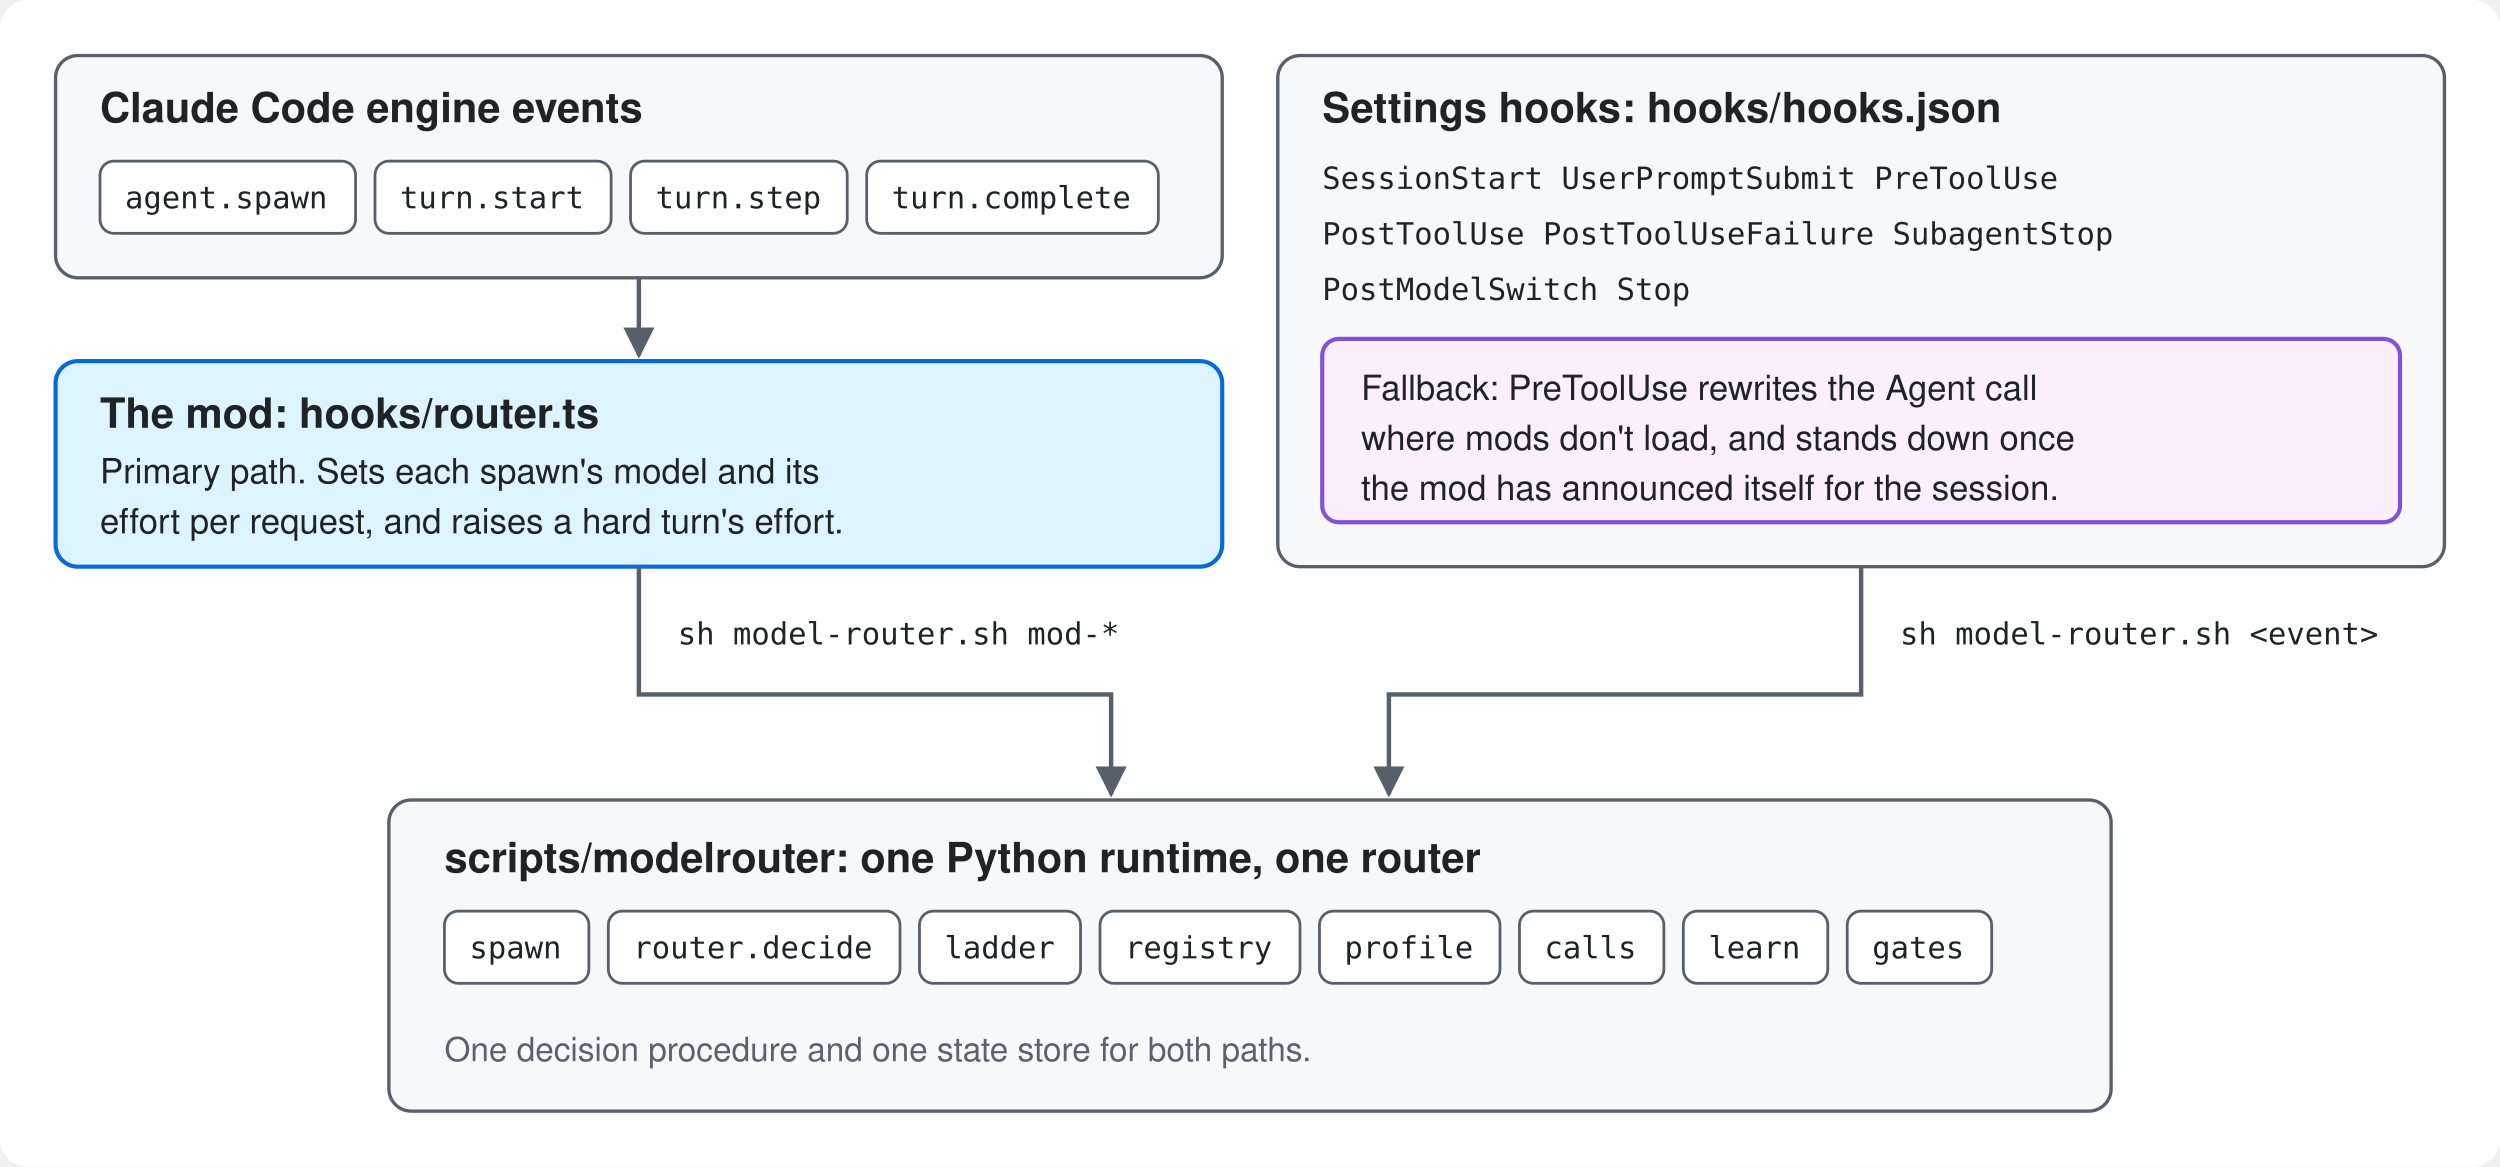
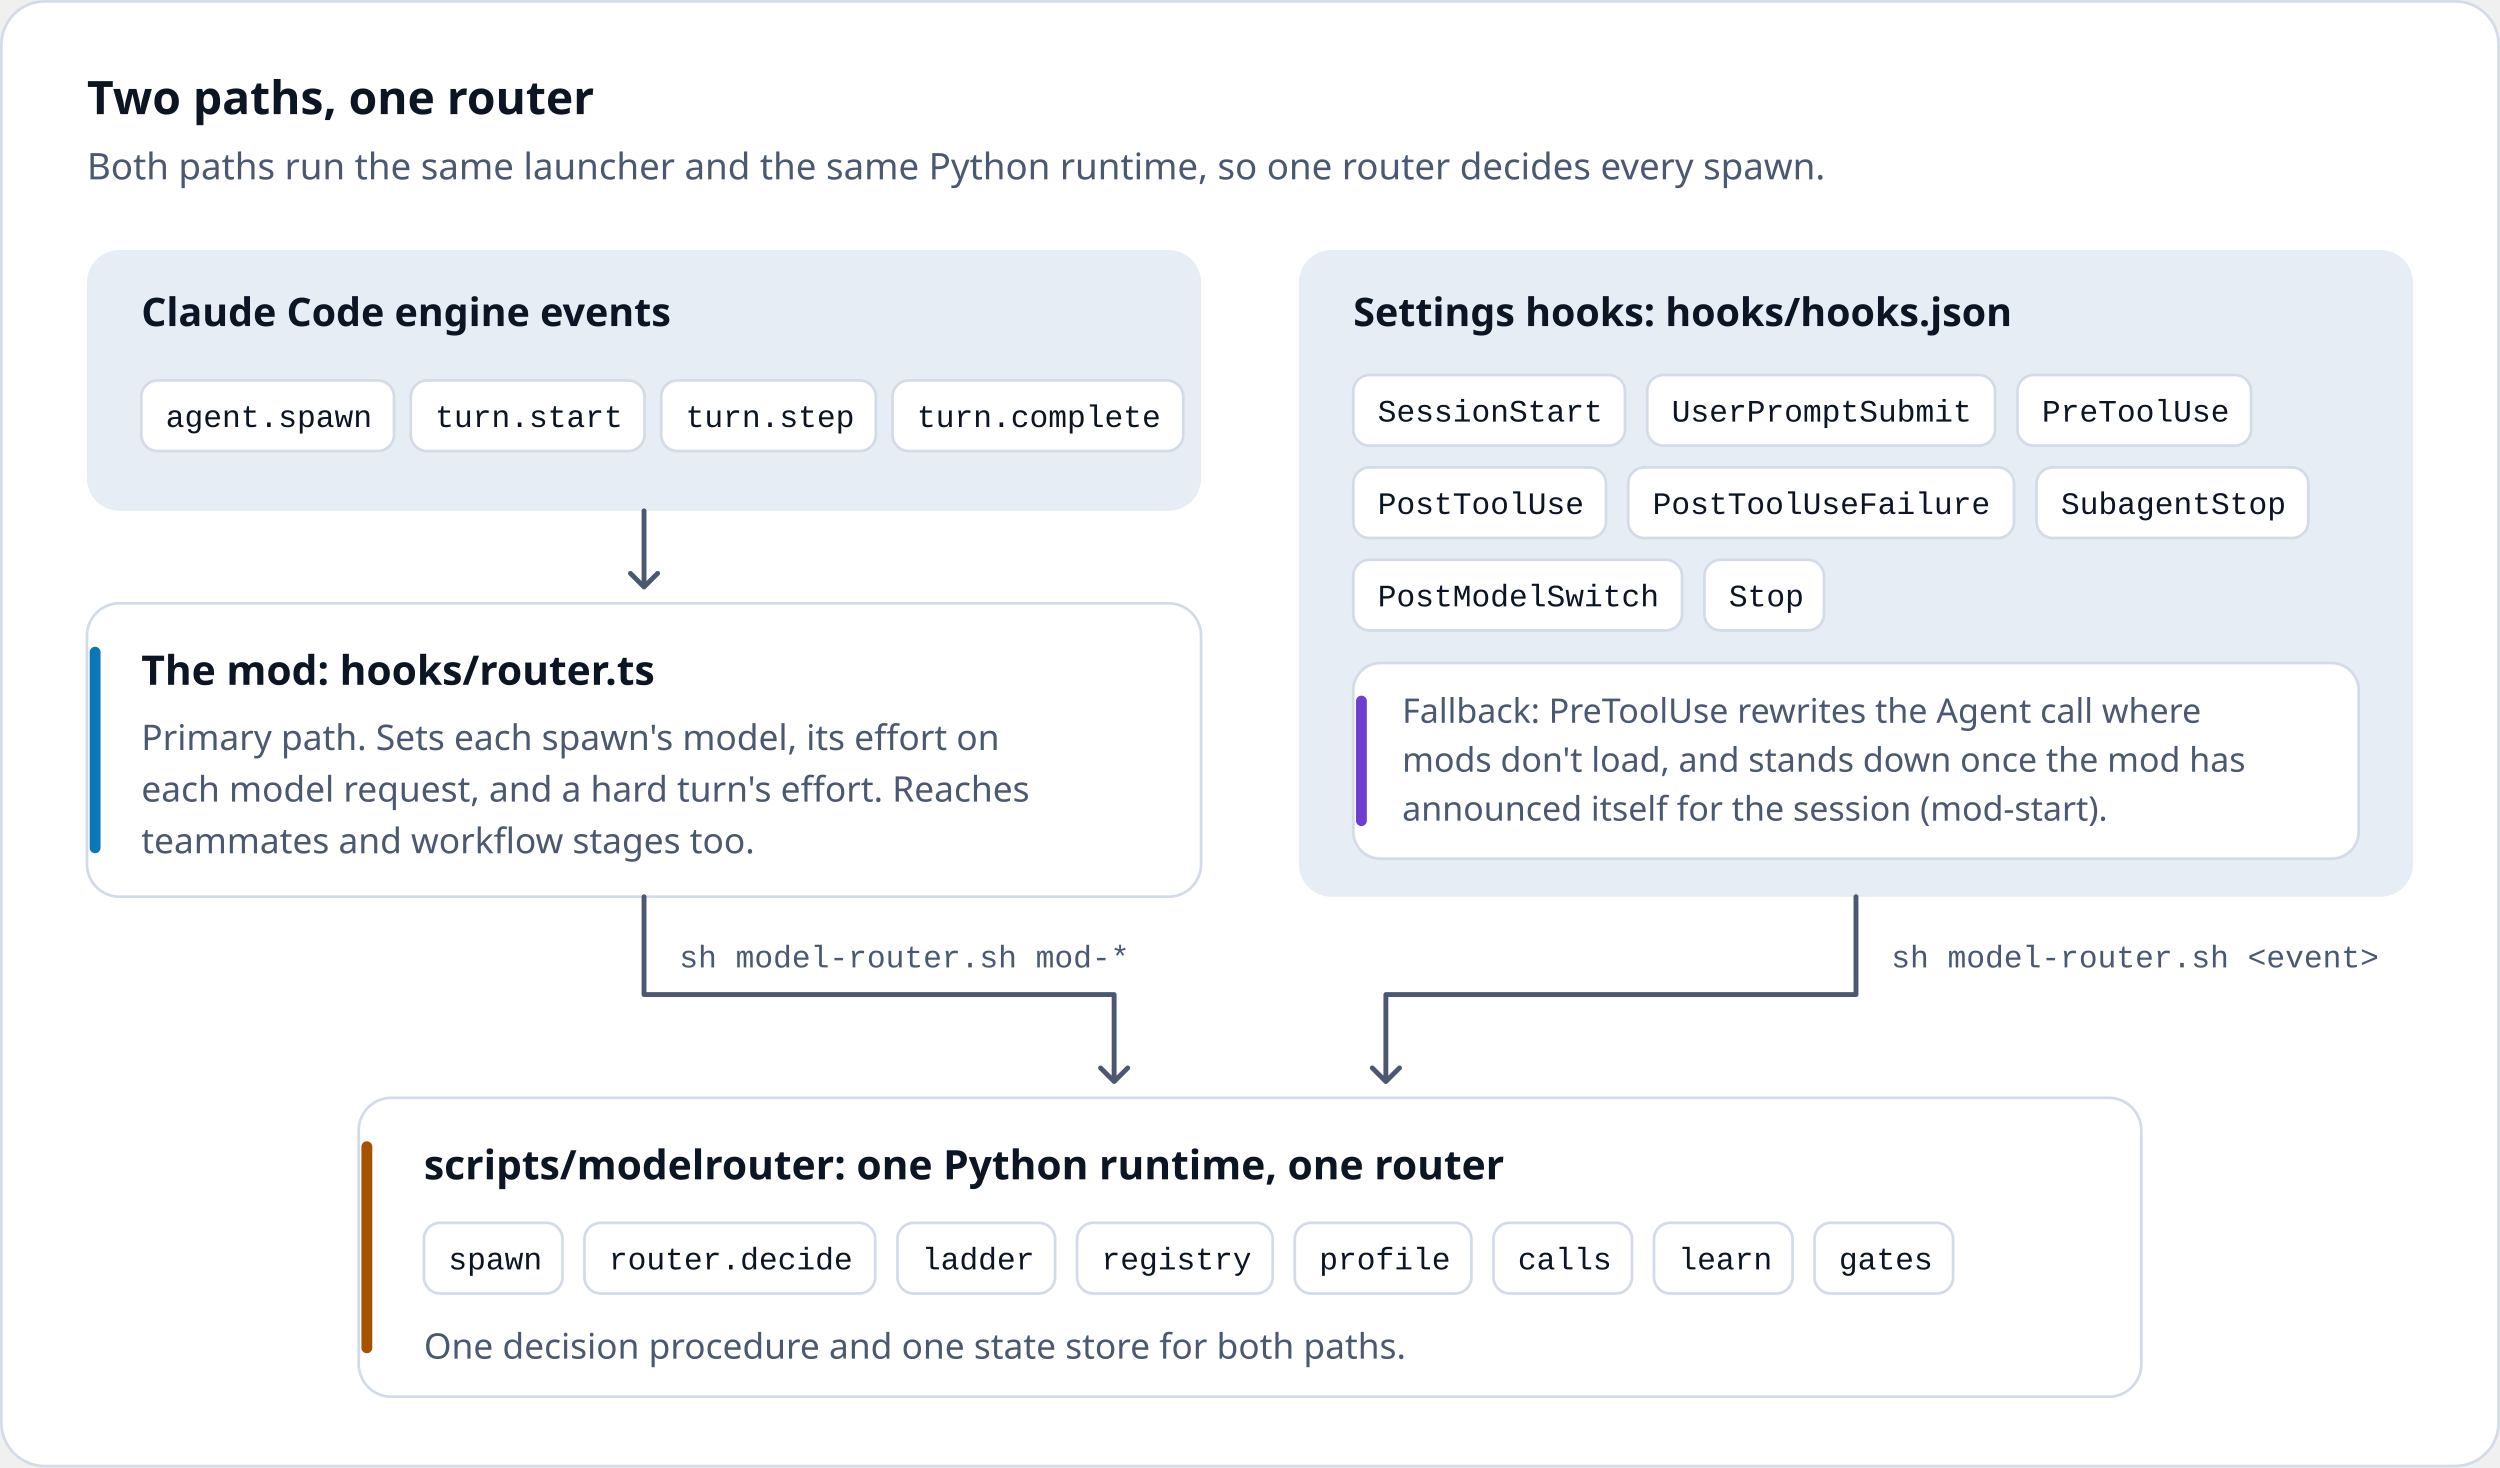
- <svg xmlns="http://www.w3.org/2000/svg" width="900" height="420" viewBox="0 0 900 420" role="img" aria-labelledby="title desc">
-   <style>
-     .bg { fill: #ffffff; }
-     .panel { fill: #f6f8fa; stroke: #57606a; stroke-width: 1.2; }
-     .mod { fill: #ddf4ff; stroke: #0969da; stroke-width: 1.5; }
-     .hooks { fill: #fbefff; stroke: #8250df; stroke-width: 1.5; }
-     .chip { fill: #ffffff; stroke: #57606a; stroke-width: 1; }
-     .arrow { stroke: #57606a; stroke-width: 1.6; fill: none; marker-end: url(#head); }
-     .head { fill: #57606a; }
-     text { font-family: -apple-system, BlinkMacSystemFont, "Segoe UI", Helvetica, Arial, sans-serif; fill: #1f2328; }
-     .h { font-size: 15px; font-weight: 600; }
-     .s { font-size: 12.5px; }
-     .m { font-size: 12px; fill: #59636e; }
-     .code { font-family: ui-monospace, SFMono-Regular, Menlo, Consolas, monospace; font-size: 11px; }
-     @media (prefers-color-scheme: dark) {
-       .bg { fill: #0d1117; }
-       .panel { fill: #161b22; stroke: #8b949e; stroke-width: 1.2; }
-       .mod { fill: #0c2d6b; stroke: #58a6ff; stroke-width: 1.5; }
-       .hooks { fill: #2b1a4a; stroke: #bc8cff; stroke-width: 1.5; }
-       .chip { fill: #0d1117; stroke: #8b949e; stroke-width: 1; }
-       .arrow { stroke: #8b949e; stroke-width: 1.6; fill: none; marker-end: url(#head); }
-       .head { fill: #8b949e; }
-       text { font-family: -apple-system, BlinkMacSystemFont, "Segoe UI", Helvetica, Arial, sans-serif; fill: #e6edf3; }
-       .m { font-size: 12px; fill: #9198a1; }
-     }
-   </style>
-   <defs>
-     <marker id="head" viewBox="0 0 10 10" refX="9" refY="5" markerWidth="7" markerHeight="7" orient="auto-start-reverse">
-       <path class="head" d="M0,0 L10,5 L0,10 z" />
-     </marker>
-   </defs>
-   <rect class="bg" x="0" y="0" width="900" height="420" rx="10" />
-   <rect class="panel" x="20" y="20" width="420" height="80" rx="8" />
-   <text class="h" x="36" y="44">Claude Code engine events</text>
-   <rect class="chip" x="36" y="58" width="92" height="26" rx="5" />
-   <text class="code" x="45" y="75">agent.spawn</text>
-   <rect class="chip" x="135" y="58" width="85" height="26" rx="5" />
-   <text class="code" x="144" y="75">turn.start</text>
-   <rect class="chip" x="227" y="58" width="78" height="26" rx="5" />
-   <text class="code" x="236" y="75">turn.step</text>
-   <rect class="chip" x="312" y="58" width="105" height="26" rx="5" />
-   <text class="code" x="321" y="75">turn.complete</text>
-   <path class="arrow" d="M230,100 L230,128" />
-   <rect class="mod" x="20" y="130" width="420" height="74" rx="8" />
-   <text class="h" x="36" y="154">The mod: hooks/router.ts</text>
-   <text class="s" x="36" y="174">Primary path. Sets each spawn's model and its</text>
-   <text class="s" x="36" y="192">effort per request, and raises a hard turn's effort.</text>
-   <rect class="panel" x="460" y="20" width="420" height="184" rx="8" />
-   <text class="h" x="476" y="44">Settings hooks: hooks/hooks.json</text>
-   <text class="code" x="476" y="68">SessionStart  UserPromptSubmit  PreToolUse</text>
-   <text class="code" x="476" y="88">PostToolUse  PostToolUseFailure  SubagentStop</text>
-   <text class="code" x="476" y="108">PostModelSwitch  Stop</text>
-   <rect class="hooks" x="476" y="122" width="388" height="66" rx="6" />
-   <text class="s" x="490" y="144">Fallback: PreToolUse rewrites the Agent call</text>
-   <text class="s" x="490" y="162">where mods don't load, and stands down once</text>
-   <text class="s" x="490" y="180">the mod has announced itself for the session.</text>
-   <path class="arrow" d="M230,204 L230,250 L400,250 L400,286" />
-   <path class="arrow" d="M670,204 L670,250 L500,250 L500,286" />
-   <text class="code" x="244" y="232">sh model-router.sh mod-*</text>
-   <text class="code" x="684" y="232">sh model-router.sh &lt;event&gt;</text>
-   <rect class="panel" x="140" y="288" width="620" height="112" rx="8" />
-   <text class="h" x="160" y="314">scripts/modelrouter: one Python runtime, one router</text>
-   <rect class="chip" x="160" y="328" width="52" height="26" rx="5" />
-   <text class="code" x="169" y="345">spawn</text>
-   <rect class="chip" x="219" y="328" width="105" height="26" rx="5" />
-   <text class="code" x="228" y="345">router.decide</text>
-   <rect class="chip" x="331" y="328" width="58" height="26" rx="5" />
-   <text class="code" x="340" y="345">ladder</text>
-   <rect class="chip" x="396" y="328" width="72" height="26" rx="5" />
-   <text class="code" x="405" y="345">registry</text>
-   <rect class="chip" x="475" y="328" width="65" height="26" rx="5" />
-   <text class="code" x="484" y="345">profile</text>
-   <rect class="chip" x="547" y="328" width="52" height="26" rx="5" />
-   <text class="code" x="556" y="345">calls</text>
-   <rect class="chip" x="606" y="328" width="52" height="26" rx="5" />
-   <text class="code" x="615" y="345">learn</text>
-   <rect class="chip" x="665" y="328" width="52" height="26" rx="5" />
-   <text class="code" x="674" y="345">gates</text>
-   <text class="m" x="160" y="382">One decision procedure and one state store for both paths.</text>
+ <svg xmlns="http://www.w3.org/2000/svg" viewBox="0 0 920 540" width="920" height="540" role="img" aria-label="Claude Code engine events (agent.spawn, turn.start, turn.step, turn.complete) reach the mod, hooks/router.ts. Settings hooks in hooks/hooks.json (SessionStart, UserPromptSubmit, PreToolUse, PostToolUse, PostToolUseFailure, SubagentStop, PostModelSwitch, Stop) do the bookkeeping and are the fallback. Both run sh model-router.sh, which calls one Python runtime that decides every spawn.">
+   <style>text{font-family:-apple-system, BlinkMacSystemFont, "Segoe UI", "Noto Sans", Helvetica, Arial, sans-serif}.mono{font-family:ui-monospace, SFMono-Regular, "SF Mono", Menlo, Consolas, "Liberation Mono", monospace}.b{font-weight:600}.rail{stroke:#C9D4E4}.tilehalo{stroke:#0C1524}.bg{fill:#F4F7FB}.card{fill:#FFFFFF;stroke:#D2DBE7}.ink{fill:#0C1524}.mut{fill:#4A5871}.faint{fill:#E7EDF5}.ln{stroke:#D2DBE7}.lnm{stroke:#4A5871}.inks{stroke:#0C1524}.rt{fill:#A65200}.rts{stroke:#A65200}.rtsoft{fill:#FFF1DE}.halo{stroke:#FFFFFF}.haloc{stroke:#F4F7FB}.tile{fill:#0C1524;stroke:#0C1524}.stop0{stop-color:#FFFFFF}.stop1{stop-color:#F4F7FB}.tag{fill:#FFFFFF}.r1{fill:#0E8C6F}.r1s{stroke:#0E8C6F}.r2{fill:#0A78B8}.r2s{stroke:#0A78B8}.r3{fill:#3B57D6}.r3s{stroke:#3B57D6}.r4{fill:#6D3FD1}.r4s{stroke:#6D3FD1}.r5{fill:#A72C8A}.r5s{stroke:#A72C8A}@media (prefers-color-scheme: dark){.bg{fill:#0A101B}.card{fill:#0F1828;stroke:#26344B}.ink{fill:#E7EDF6}.mut{fill:#9BA9BD}.faint{fill:#1A263A}.ln{stroke:#26344B}.lnm{stroke:#9BA9BD}.inks{stroke:#E7EDF6}.rt{fill:#FFB23E}.rts{stroke:#FFB23E}.rtsoft{fill:#33260F}.halo{stroke:#0F1828}.haloc{stroke:#0A101B}.tile{fill:#13203A;stroke:#2C3E60}.stop0{stop-color:#0F1828}.stop1{stop-color:#0A101B}.tag{fill:#0C1524}.r1{fill:#38D3A8}.r1s{stroke:#38D3A8}.r2{fill:#45B4F2}.r2s{stroke:#45B4F2}.r3{fill:#8196FF}.r3s{stroke:#8196FF}.r4{fill:#AA8BFF}.r4s{stroke:#AA8BFF}.r5{fill:#F27BCD}.r5s{stroke:#F27BCD}}.pa,.pb,.pc{opacity:0}.pa{animation:pa 6s linear infinite}@keyframes pa{0%{transform:translate(237px,188px);opacity:0}0%{transform:translate(237px,188px);opacity:0}1%{transform:translate(237px,188px);opacity:1}12.0%{transform:translate(237px,222px);opacity:1}14%{transform:translate(237px,222px);opacity:0}100%{transform:translate(237px,222px);opacity:0}}.pb{animation:pb 6s linear infinite}@keyframes pb{0%{transform:translate(237px,330px);opacity:0}22%{transform:translate(237px,330px);opacity:0}23%{transform:translate(237px,330px);opacity:1}26.37%{transform:translate(237px,366px);opacity:1}47.38%{transform:translate(410px,366px);opacity:1}52.0%{transform:translate(410px,404px);opacity:1}54%{transform:translate(410px,404px);opacity:0}100%{transform:translate(410px,404px);opacity:0}}.pc{animation:pc 6s linear infinite}@keyframes pc{0%{transform:translate(683px,330px);opacity:0}58%{transform:translate(683px,330px);opacity:0}59%{transform:translate(683px,330px);opacity:1}62.37%{transform:translate(683px,366px);opacity:1}83.38%{transform:translate(510px,366px);opacity:1}88.0%{transform:translate(510px,404px);opacity:1}90%{transform:translate(510px,404px);opacity:0}100%{transform:translate(510px,404px);opacity:0}}@media (prefers-reduced-motion: reduce){*{animation:none!important}}</style>
+   <rect x="0.5" y="0.5" width="919" height="539" rx="16" class="card" />
+   <text x="32" y="42" class="ink b" font-size="17">Two paths, one router</text>
+   <text x="32" y="66" class="mut" font-size="13.5">Both paths run the same launcher and the same Python runtime, so one router decides every spawn.</text>
+   <rect x="32" y="92" width="410" height="96" rx="12" class="faint" stroke-width="0" />
+   <text x="52" y="120" class="ink b" font-size="14.5">Claude Code engine events</text>
+   <rect x="52" y="140" width="93" height="26" rx="6" class="card" stroke-width="1" />
+   <text x="61" y="157.14" class="mono ink" font-size="11.5">agent.spawn</text>
+   <rect x="151.165" y="140" width="86" height="26" rx="6" class="card" stroke-width="1" />
+   <text x="160.165" y="157.14" class="mono ink" font-size="11.5">turn.start</text>
+   <rect x="243.315" y="140" width="79" height="26" rx="6" class="card" stroke-width="1" />
+   <text x="252.315" y="157.14" class="mono ink" font-size="11.5">turn.step</text>
+   <rect x="328.45" y="140" width="107" height="26" rx="6" class="card" stroke-width="1" />
+   <text x="337.45" y="157.14" class="mono ink" font-size="11.5">turn.complete</text>
+   <rect x="32" y="222" width="410" height="108" rx="12" class="card" stroke-width="1" />
+   <rect x="33" y="238" width="4" height="76" rx="2" class="r2" />
+   <text x="52" y="252" class="ink b" font-size="15">The mod: hooks/router.ts</text>
+   <text x="52" y="276" class="mut" font-size="13">Primary path. Sets each spawn's model, its effort on</text>
+   <text x="52" y="295" class="mut" font-size="13">each model request, and a hard turn's effort. Reaches</text>
+   <text x="52" y="314" class="mut" font-size="13">teammates and workflow stages too.</text>
+   <rect x="478" y="92" width="410" height="238" rx="12" class="faint" stroke-width="0" />
+   <text x="498" y="120" class="ink b" font-size="14.5">Settings hooks: hooks/hooks.json</text>
+   <rect x="498" y="138" width="100" height="26" rx="6" class="card" stroke-width="1" />
+   <text x="507" y="155.14" class="mono ink" font-size="11.5">SessionStart</text>
+   <rect x="606.18" y="138" width="128" height="26" rx="6" class="card" stroke-width="1" />
+   <text x="615.18" y="155.14" class="mono ink" font-size="11.5">UserPromptSubmit</text>
+   <rect x="742.42" y="138" width="86" height="26" rx="6" class="card" stroke-width="1" />
+   <text x="751.42" y="155.14" class="mono ink" font-size="11.5">PreToolUse</text>
+   <rect x="498" y="172" width="93" height="26" rx="6" class="card" stroke-width="1" />
+   <text x="507" y="189.14" class="mono ink" font-size="11.5">PostToolUse</text>
+   <rect x="599.165" y="172" width="142" height="26" rx="6" class="card" stroke-width="1" />
+   <text x="608.165" y="189.14" class="mono ink" font-size="11.5">PostToolUseFailure</text>
+   <rect x="749.435" y="172" width="100" height="26" rx="6" class="card" stroke-width="1" />
+   <text x="758.435" y="189.14" class="mono ink" font-size="11.5">SubagentStop</text>
+   <rect x="498" y="206" width="121" height="26" rx="6" class="card" stroke-width="1" />
+   <text x="507" y="223.14" class="mono ink" font-size="11.5">PostModelSwitch</text>
+   <rect x="627.225" y="206" width="44" height="26" rx="6" class="card" stroke-width="1" />
+   <text x="636.225" y="223.14" class="mono ink" font-size="11.5">Stop</text>
+   <rect x="498" y="244" width="370" height="72" rx="10" class="card" stroke-width="1" />
+   <rect x="499" y="256" width="4" height="48" rx="2" class="r4" />
+   <text x="516" y="266" class="mut" font-size="12.5">Fallback: PreToolUse rewrites the Agent call where</text>
+   <text x="516" y="284" class="mut" font-size="12.5">mods don't load, and stands down once the mod has</text>
+   <text x="516" y="302" class="mut" font-size="12.5">announced itself for the session (mod-start).</text>
+   <path d="M237 188V216M232 211L237 216L242 211" class="lnm" stroke-width="1.8" fill="none" stroke-linecap="round" stroke-linejoin="round" />
+   <path d="M237 330V366H410V398M405 393L410 398L415 393" class="lnm" stroke-width="1.8" fill="none" stroke-linecap="round" stroke-linejoin="round" />
+   <path d="M683 330V366H510V398M505 393L510 398L515 393" class="lnm" stroke-width="1.8" fill="none" stroke-linecap="round" stroke-linejoin="round" />
+   <text x="250" y="356" class="mono mut" font-size="11.5">sh model-router.sh mod-*</text>
+   <text x="696" y="356" class="mono mut" font-size="11.5">sh model-router.sh &lt;event&gt;</text>
+   <rect x="132" y="404" width="656" height="110" rx="12" class="card" stroke-width="1" />
+   <rect x="133" y="420" width="4" height="78" rx="2" class="rt" />
+   <text x="156" y="434" class="ink b" font-size="15">scripts/modelrouter: one Python runtime, one router</text>
+   <rect x="156" y="450" width="51" height="26" rx="6" class="card" stroke-width="1" />
+   <text x="165" y="467.14" class="mono ink" font-size="11.5">spawn</text>
+   <rect x="215.075" y="450" width="107" height="26" rx="6" class="card" stroke-width="1" />
+   <text x="224.075" y="467.14" class="mono ink" font-size="11.5">router.decide</text>
+   <rect x="330.27" y="450" width="58" height="26" rx="6" class="card" stroke-width="1" />
+   <text x="339.27" y="467.14" class="mono ink" font-size="11.5">ladder</text>
+   <rect x="396.36" y="450" width="72" height="26" rx="6" class="card" stroke-width="1" />
+   <text x="405.36" y="467.14" class="mono ink" font-size="11.5">registry</text>
+   <rect x="476.48" y="450" width="65" height="26" rx="6" class="card" stroke-width="1" />
+   <text x="485.48" y="467.14" class="mono ink" font-size="11.5">profile</text>
+   <rect x="549.585" y="450" width="51" height="26" rx="6" class="card" stroke-width="1" />
+   <text x="558.585" y="467.14" class="mono ink" font-size="11.5">calls</text>
+   <rect x="608.66" y="450" width="51" height="26" rx="6" class="card" stroke-width="1" />
+   <text x="617.66" y="467.14" class="mono ink" font-size="11.5">learn</text>
+   <rect x="667.735" y="450" width="51" height="26" rx="6" class="card" stroke-width="1" />
+   <text x="676.735" y="467.14" class="mono ink" font-size="11.5">gates</text>
+   <text x="156" y="500" class="mut" font-size="13">One decision procedure and one state store for both paths.</text>
+   <circle cx="0" cy="0" r="6" class="rt pa" />
+   <circle cx="0" cy="0" r="6" class="rt pb" />
+   <circle cx="0" cy="0" r="6" class="rt pc" />
</svg>
